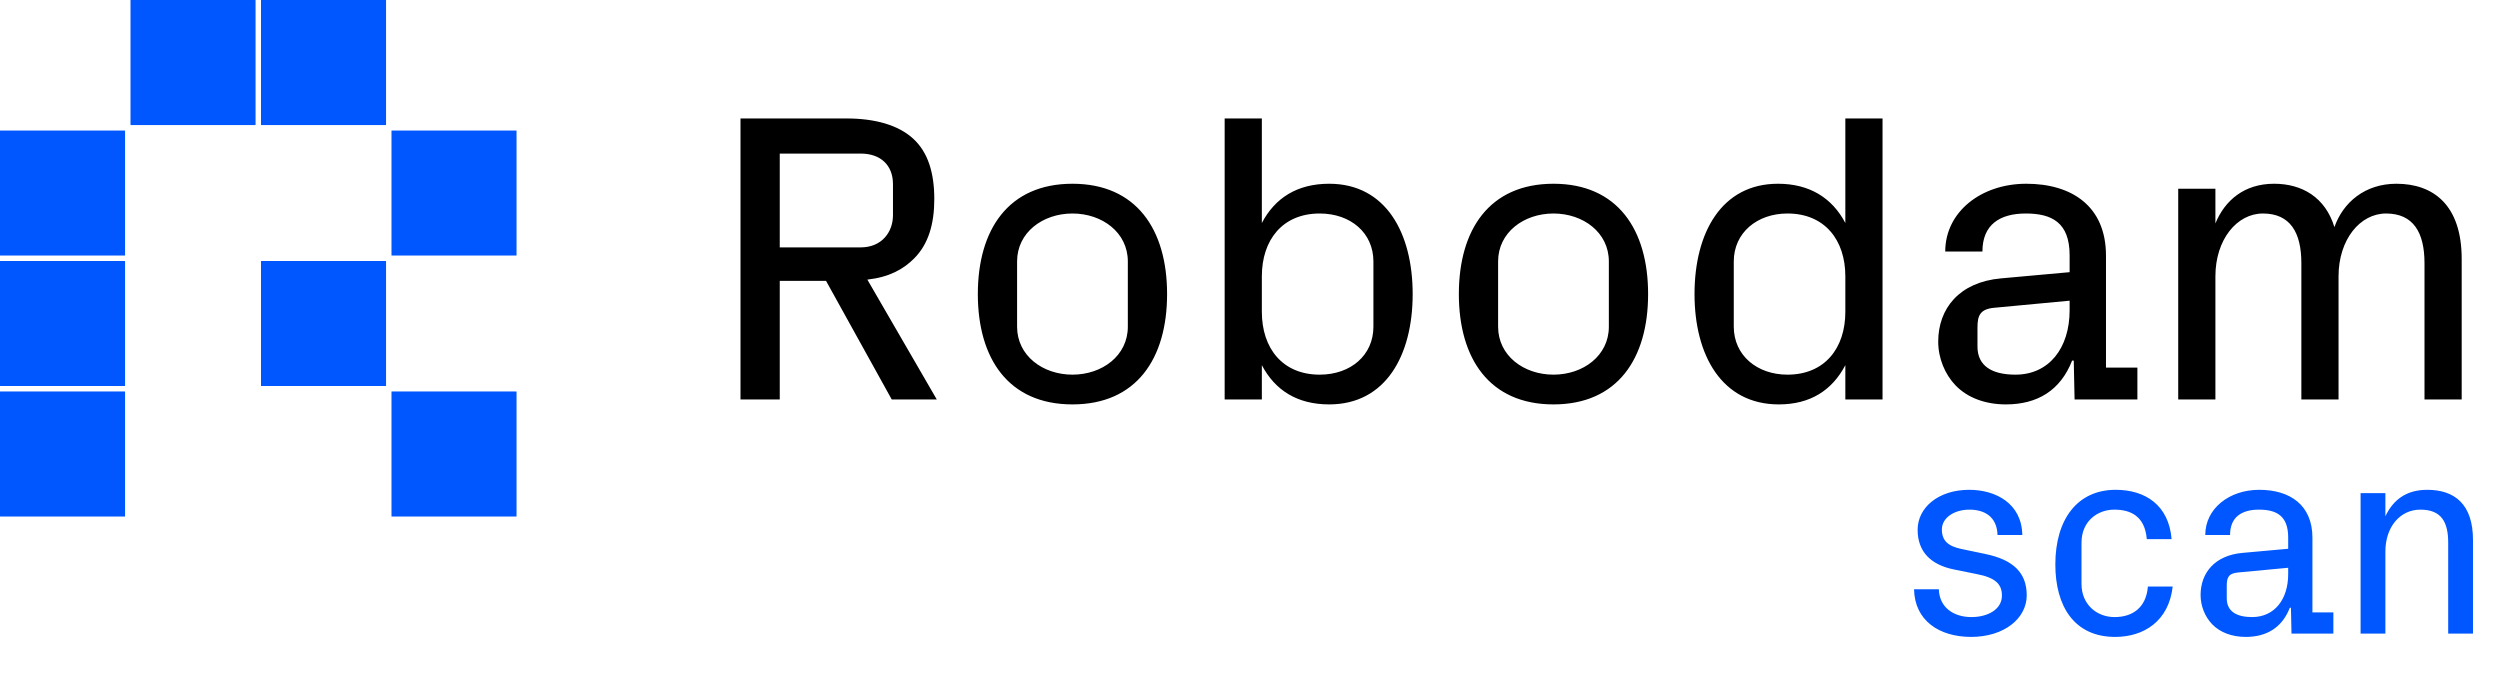
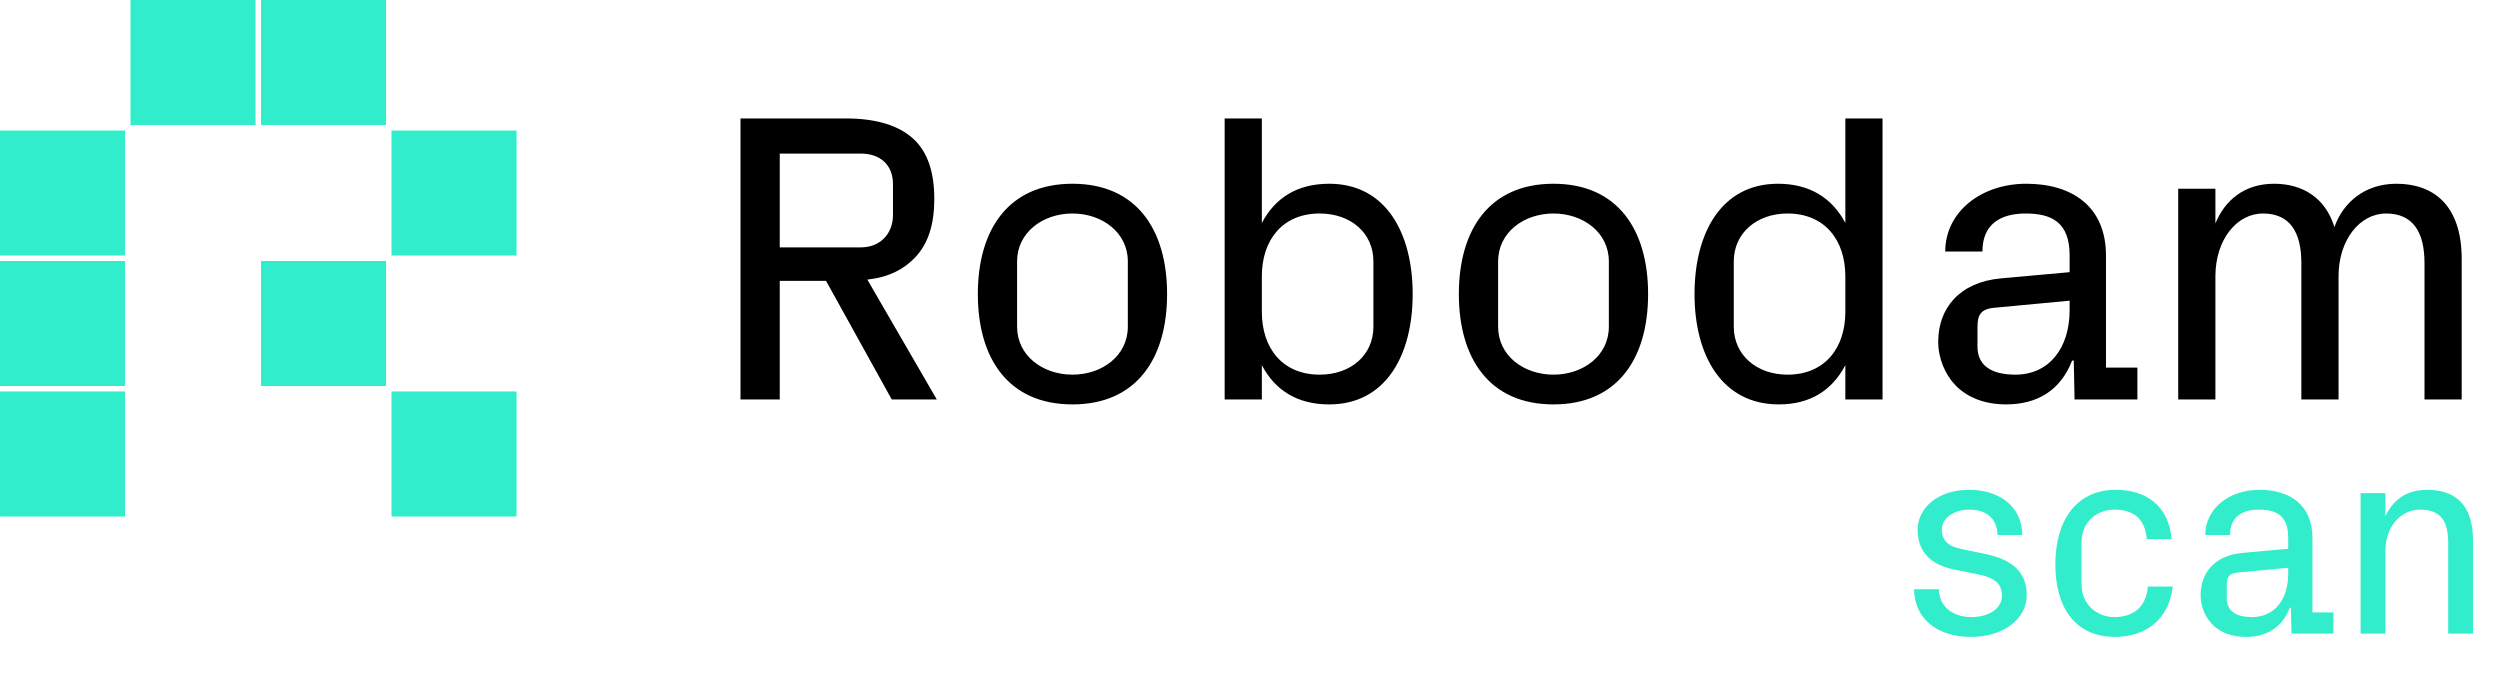
<svg xmlns="http://www.w3.org/2000/svg" width="100%" height="100%" viewBox="0 0 363 98" fill="none">
-   <rect y="56.842" width="18.158" height="18.158" rx="0.034" fill="#0057FF" />
-   <rect y="37.893" width="18.158" height="18.158" rx="0.034" fill="#0057FF" />
-   <rect y="18.95" width="18.158" height="18.158" rx="0.034" fill="#0057FF" />
-   <rect x="18.949" width="18.158" height="18.158" rx="0.034" fill="#0057FF" />
-   <rect x="37.897" width="18.158" height="18.158" rx="0.034" fill="#0057FF" />
-   <rect x="56.844" y="18.95" width="18.158" height="18.158" rx="0.034" fill="#0057FF" />
-   <rect x="37.897" y="37.893" width="18.158" height="18.158" rx="0.034" fill="#0057FF" />
-   <rect x="56.844" y="56.842" width="18.158" height="18.158" rx="0.034" fill="#0057FF" />
+   <rect y="56.842" width="18.158" height="18.158" rx="0.034" fill="#32EDCB" />
+   <rect y="37.893" width="18.158" height="18.158" rx="0.034" fill="#32EDCB" />
+   <rect y="18.95" width="18.158" height="18.158" rx="0.034" fill="#32EDCB" />
+   <rect x="18.949" width="18.158" height="18.158" rx="0.034" fill="#32EDCB" />
+   <rect x="37.897" width="18.158" height="18.158" rx="0.034" fill="#32EDCB" />
+   <rect x="56.844" y="18.95" width="18.158" height="18.158" rx="0.034" fill="#32EDCB" />
+   <rect x="37.897" y="37.893" width="18.158" height="18.158" rx="0.034" fill="#32EDCB" />
+   <rect x="56.844" y="56.842" width="18.158" height="18.158" rx="0.034" fill="#32EDCB" />
  <path d="M119.94 40.78H113.22V58H107.52V17.2H122.88C127.08 17.2 130.44 18.16 132.6 20.14C134.76 22.12 135.66 25.12 135.66 28.9C135.66 32.5 134.82 35.44 132.72 37.54C131.16 39.1 129.12 40.24 125.94 40.6L136.02 58H129.48L119.94 40.78ZM113.22 35.92H124.98C127.98 35.92 129.66 33.76 129.66 31.24V26.74C129.66 23.98 127.86 22.3 124.98 22.3H113.22V35.92ZM155.721 58.72C146.421 58.72 141.981 52.06 141.981 42.7C141.981 33.34 146.421 26.68 155.721 26.68C165.021 26.68 169.461 33.34 169.461 42.7C169.461 52.06 165.021 58.72 155.721 58.72ZM163.761 47.44V37.96C163.761 33.76 160.041 31 155.721 31C151.401 31 147.681 33.76 147.681 37.96V47.44C147.681 51.64 151.401 54.4 155.721 54.4C160.041 54.4 163.761 51.64 163.761 47.44ZM177.82 58V17.2H183.22V32.38C185.14 28.72 188.38 26.68 193 26.68C201.22 26.68 205.12 33.82 205.12 42.7C205.12 51.58 201.22 58.72 193 58.72C188.38 58.72 185.14 56.68 183.22 53.02V58H177.82ZM183.22 45.28C183.22 50.56 186.22 54.4 191.62 54.4C196.12 54.4 199.42 51.58 199.42 47.44V37.96C199.42 33.82 196.12 31 191.62 31C186.22 31 183.22 34.84 183.22 40.12V45.28ZM225.565 58.72C216.265 58.72 211.825 52.06 211.825 42.7C211.825 33.34 216.265 26.68 225.565 26.68C234.865 26.68 239.305 33.34 239.305 42.7C239.305 52.06 234.865 58.72 225.565 58.72ZM233.605 47.44V37.96C233.605 33.76 229.885 31 225.565 31C221.245 31 217.525 33.76 217.525 37.96V47.44C217.525 51.64 221.245 54.4 225.565 54.4C229.885 54.4 233.605 51.64 233.605 47.44ZM273.344 58H267.944V53.02C266.024 56.68 262.844 58.72 258.284 58.72C250.004 58.72 246.044 51.58 246.044 42.7C246.044 33.82 249.944 26.68 258.164 26.68C262.724 26.68 266.024 28.72 267.944 32.38V17.2H273.344V58ZM267.944 45.28V40.12C267.944 34.84 264.944 31 259.544 31C255.104 31 251.744 33.82 251.744 37.96V47.44C251.744 51.58 255.104 54.4 259.544 54.4C264.944 54.4 267.944 50.56 267.944 45.28ZM291.269 58.72C288.269 58.72 285.689 57.76 283.949 55.96C282.389 54.34 281.429 52 281.429 49.6C281.429 44.8 284.489 40.96 290.549 40.42L300.509 39.52V37.06C300.509 32.32 297.929 31 294.149 31C290.369 31 287.849 32.62 287.849 36.52H282.449C282.449 30.76 287.669 26.68 294.209 26.68C300.809 26.68 305.789 29.92 305.789 37.12V53.38H310.349V58H301.229L301.109 52.36H300.869C299.189 56.68 295.829 58.72 291.269 58.72ZM292.649 54.4C297.509 54.4 300.509 50.56 300.509 45.04V43.66L289.649 44.68C287.429 44.86 287.129 45.88 287.129 47.62V50.32C287.129 53.14 289.229 54.4 292.649 54.4ZM316.277 58V27.4H321.677V32.44C323.057 29.08 325.877 26.68 330.197 26.68C334.277 26.68 337.637 28.66 338.957 32.98C340.217 29.38 343.397 26.68 347.957 26.68C353.297 26.68 357.437 29.74 357.437 37.6V58H352.037V38.2C352.037 33.76 350.417 31 346.457 31C342.677 31 339.557 34.78 339.557 40.12V58H334.157V38.2C334.157 33.76 332.537 31 328.577 31C324.797 31 321.677 34.78 321.677 40.12V58H316.277Z" fill="black" />
-   <path d="M286.2 92.48C281.6 92.48 278 90.12 277.92 85.56H281.52C281.6 88.28 283.76 89.6 286.24 89.6C288.64 89.6 290.68 88.48 290.68 86.48C290.68 84.84 289.76 83.88 287.04 83.36L283.68 82.68C280.36 82 278.44 80.12 278.44 76.92C278.44 73.68 281.48 71.12 285.92 71.12C289.76 71.12 293.56 73.08 293.64 77.68H290.04C289.96 75 288.12 74 285.96 74C283.72 74 281.96 75.2 281.96 76.88C281.96 78.48 282.84 79.32 284.84 79.72L288.28 80.44C292.32 81.28 294.28 83.16 294.28 86.44C294.28 89.8 291 92.48 286.2 92.48ZM298.435 81.96C298.435 75.4 301.635 71.12 307.195 71.12C311.515 71.12 314.915 73.36 315.315 78.28H311.715C311.435 74.96 309.395 74 306.995 74C304.595 74 302.235 75.64 302.235 78.8V84.8C302.235 87.72 304.395 89.6 307.035 89.6C309.675 89.6 311.635 88.2 311.875 85.16H315.475C314.915 90.2 311.275 92.48 307.115 92.48C301.195 92.48 298.435 88.04 298.435 81.96ZM326.085 92.48C324.085 92.48 322.365 91.84 321.205 90.64C320.165 89.56 319.525 88 319.525 86.4C319.525 83.2 321.565 80.64 325.605 80.28L332.245 79.68V78.04C332.245 74.88 330.525 74 328.005 74C325.485 74 323.805 75.08 323.805 77.68H320.205C320.205 73.84 323.685 71.12 328.045 71.12C332.445 71.12 335.765 73.28 335.765 78.08V88.92H338.805V92H332.725L332.645 88.24H332.485C331.365 91.12 329.125 92.48 326.085 92.48ZM327.005 89.6C330.245 89.6 332.245 87.04 332.245 83.36V82.44L325.005 83.12C323.525 83.24 323.325 83.92 323.325 85.08V86.88C323.325 88.76 324.725 89.6 327.005 89.6ZM355.478 92V78.8C355.478 75.84 354.518 74 351.438 74C348.478 74 346.358 76.52 346.358 80.08V92H342.758V71.6H346.358V74.96C347.478 72.6 349.358 71.12 352.438 71.12C356.398 71.12 359.078 73.2 359.078 78.4V92H355.478Z" fill="#0057FF" />
+   <path d="M286.2 92.48C281.6 92.48 278 90.12 277.92 85.56H281.52C281.6 88.28 283.76 89.6 286.24 89.6C288.64 89.6 290.68 88.48 290.68 86.48C290.68 84.84 289.76 83.88 287.04 83.36L283.68 82.68C280.36 82 278.44 80.12 278.44 76.92C278.44 73.68 281.48 71.12 285.92 71.12C289.76 71.12 293.56 73.08 293.64 77.68H290.04C289.96 75 288.12 74 285.96 74C283.72 74 281.96 75.2 281.96 76.88C281.96 78.48 282.84 79.32 284.84 79.72L288.28 80.44C292.32 81.28 294.28 83.16 294.28 86.44C294.28 89.8 291 92.48 286.2 92.48ZM298.435 81.96C298.435 75.4 301.635 71.12 307.195 71.12C311.515 71.12 314.915 73.36 315.315 78.28H311.715C311.435 74.96 309.395 74 306.995 74C304.595 74 302.235 75.64 302.235 78.8V84.8C302.235 87.72 304.395 89.6 307.035 89.6C309.675 89.6 311.635 88.2 311.875 85.16H315.475C314.915 90.2 311.275 92.48 307.115 92.48C301.195 92.48 298.435 88.04 298.435 81.96ZM326.085 92.48C324.085 92.48 322.365 91.84 321.205 90.64C320.165 89.56 319.525 88 319.525 86.4C319.525 83.2 321.565 80.64 325.605 80.28L332.245 79.68V78.04C332.245 74.88 330.525 74 328.005 74C325.485 74 323.805 75.08 323.805 77.68H320.205C320.205 73.84 323.685 71.12 328.045 71.12C332.445 71.12 335.765 73.28 335.765 78.08V88.92H338.805V92H332.725L332.645 88.24H332.485C331.365 91.12 329.125 92.48 326.085 92.48ZM327.005 89.6C330.245 89.6 332.245 87.04 332.245 83.36V82.44L325.005 83.12C323.525 83.24 323.325 83.92 323.325 85.08V86.88C323.325 88.76 324.725 89.6 327.005 89.6ZM355.478 92V78.8C355.478 75.84 354.518 74 351.438 74C348.478 74 346.358 76.52 346.358 80.08V92H342.758V71.6H346.358V74.96C347.478 72.6 349.358 71.12 352.438 71.12C356.398 71.12 359.078 73.2 359.078 78.4V92H355.478Z" fill="#32EDCB" />
</svg>
